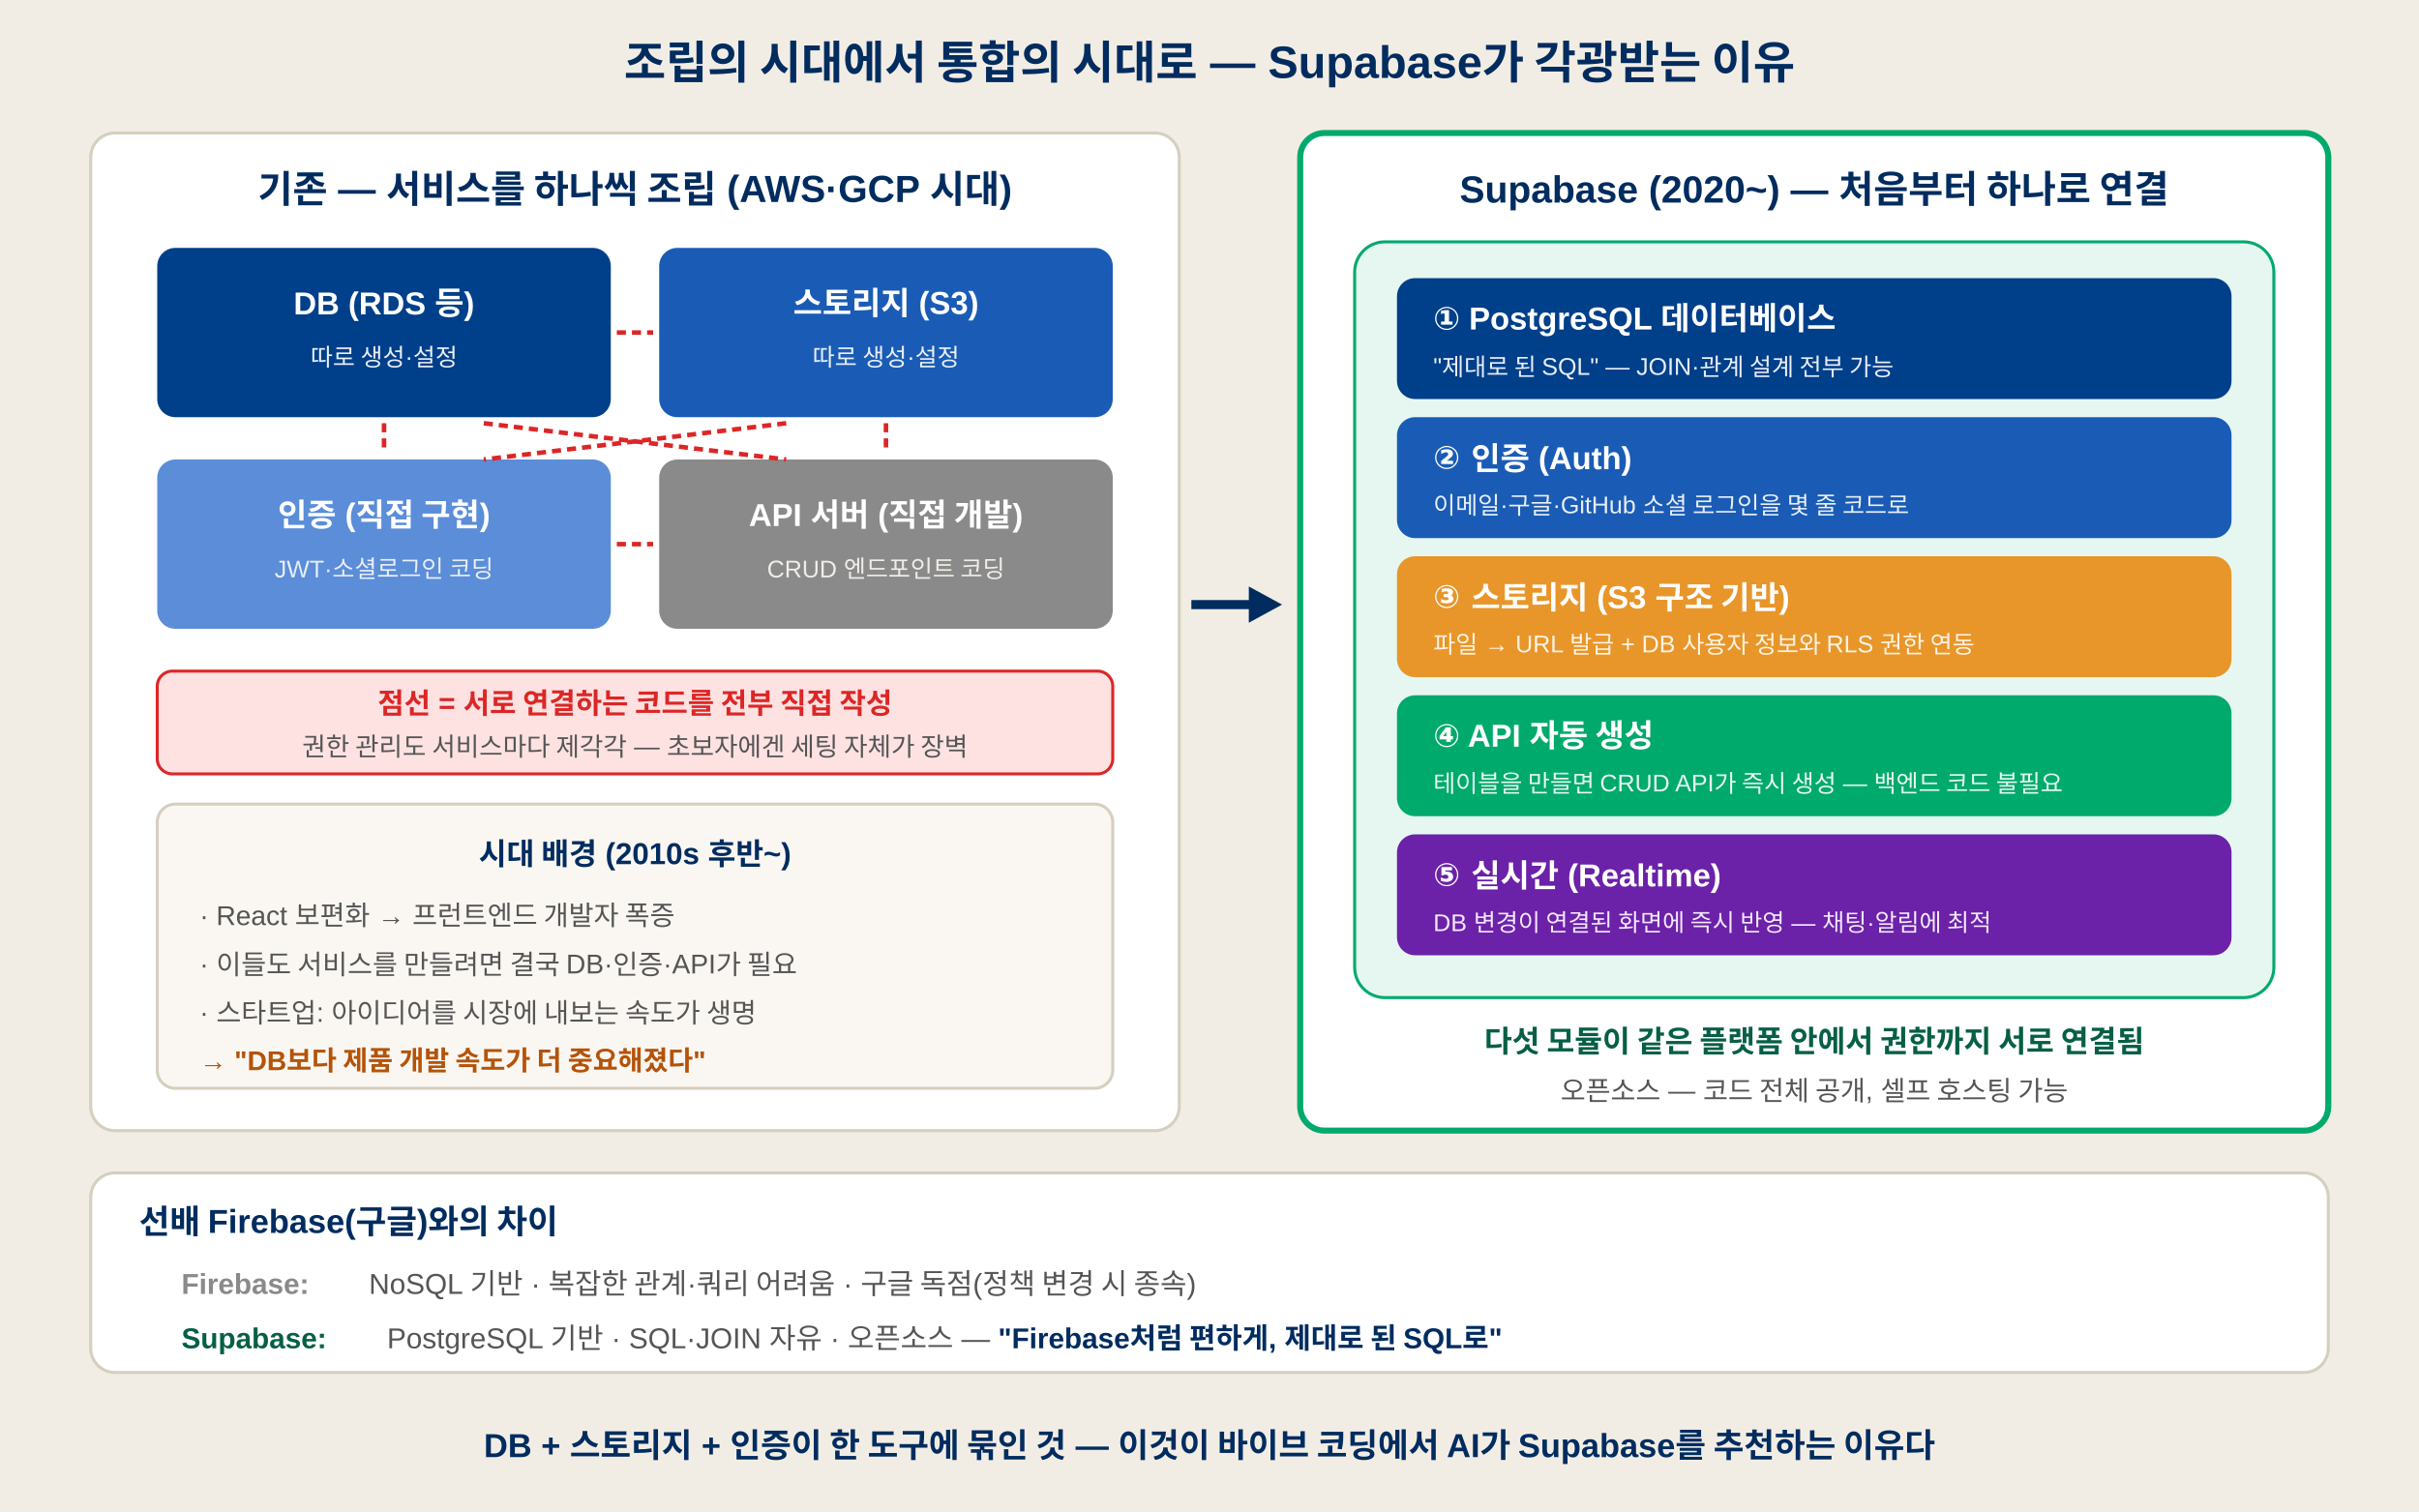
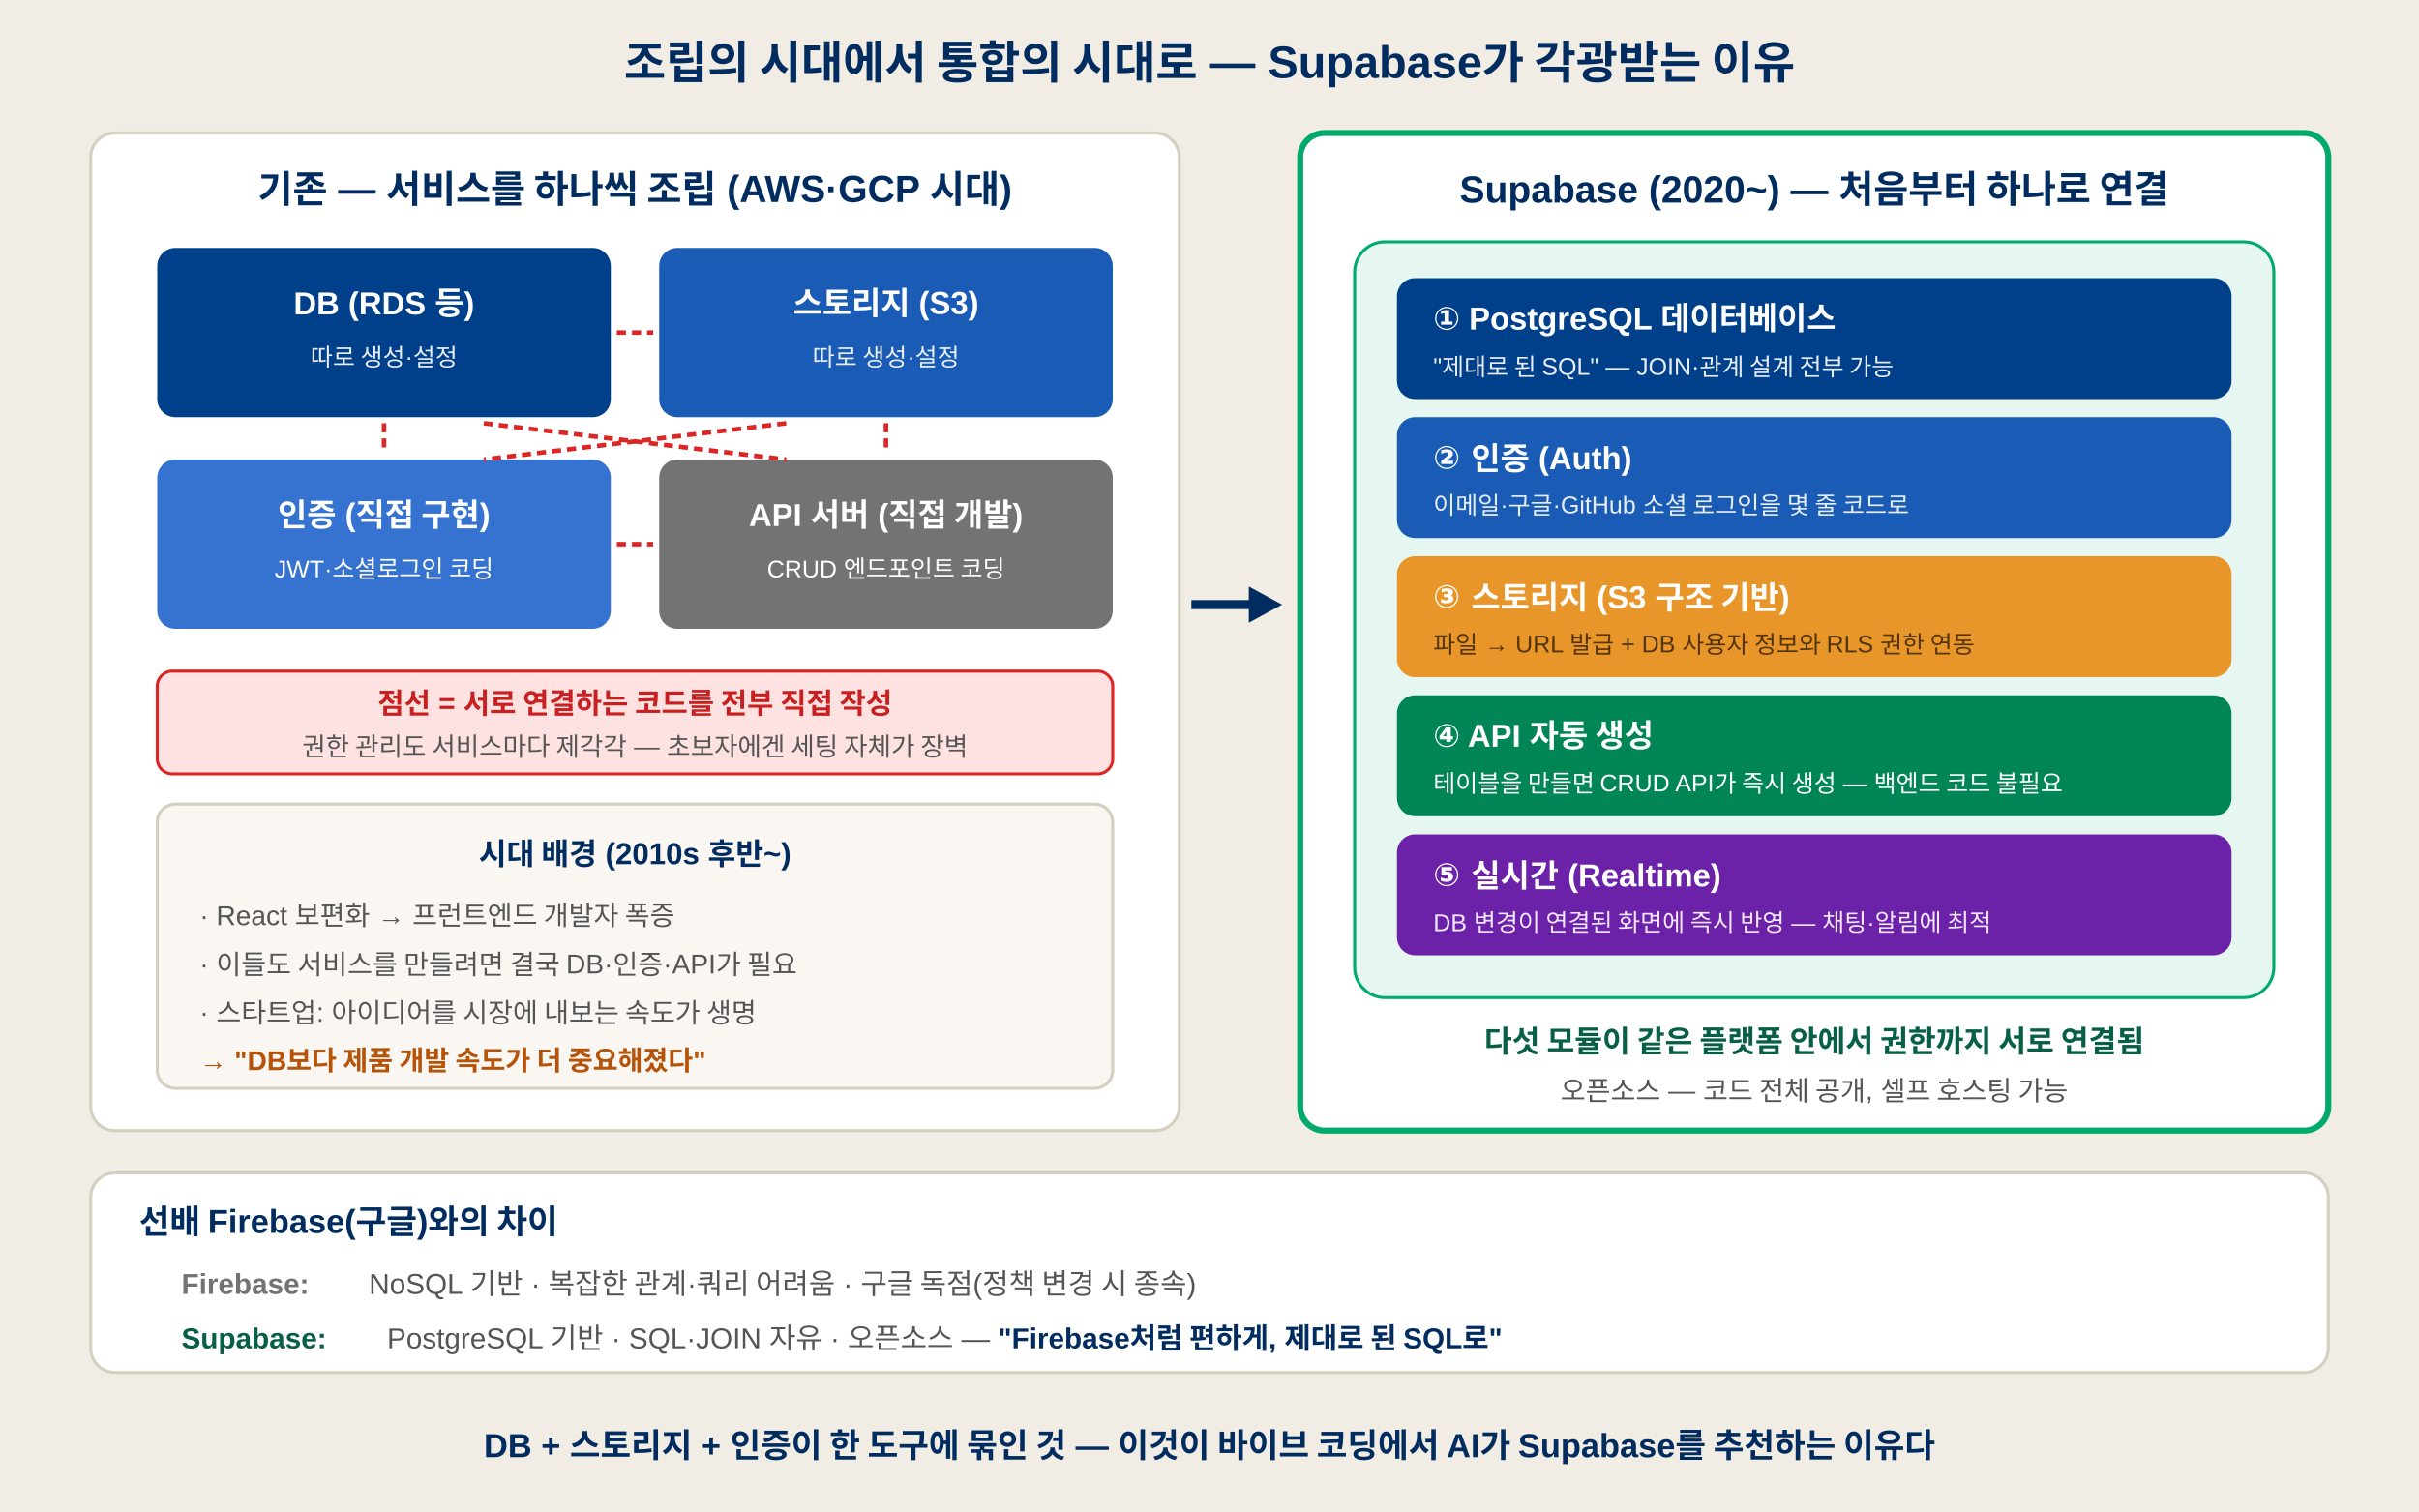
<svg xmlns="http://www.w3.org/2000/svg" width="800" height="500" viewBox="0 0 800 500" font-family="'Segoe UI', Arial, sans-serif">
  <style>
    .title { font-size: 15px; font-weight: 700; fill: #002C5F; }
    .section-title { font-size: 12.5px; font-weight: 700; fill: #002C5F; }
    .small { font-size: 9.5px; fill: #555555; }
    .mod-title { font-size: 10.5px; font-weight: 700; fill: #FFFFFF; }
  </style>
  <rect width="800" height="500" fill="#F2EDE4" />
  <text x="400" y="26" text-anchor="middle" class="title">조립의 시대에서 통합의 시대로 — Supabase가 각광받는 이유</text>
  <rect x="30" y="44" width="360" height="330" fill="#FFFFFF" stroke="#D5CFBF" stroke-width="1" rx="8" />
  <text x="210" y="67" text-anchor="middle" class="section-title">기존 — 서비스를 하나씩 조립 (AWS·GCP 시대)</text>
  <rect x="52" y="82" width="150" height="56" fill="#003F8A" rx="6" />
  <text x="127" y="104" text-anchor="middle" class="mod-title">DB (RDS 등)</text>
  <text x="127" y="121" text-anchor="middle" font-size="8" fill="#E8EEF7">따로 생성·설정</text>
  <rect x="218" y="82" width="150" height="56" fill="#1A5CB5" rx="6" />
  <text x="293" y="104" text-anchor="middle" class="mod-title">스토리지 (S3)</text>
  <text x="293" y="121" text-anchor="middle" font-size="8" fill="#E8EEF7">따로 생성·설정</text>
-   <rect x="52" y="152" width="150" height="56" fill="#5B8DD9" rx="6" />
+   <rect x="52" y="152" width="150" height="56" fill="#3673D0" rx="6" />
  <text x="127" y="174" text-anchor="middle" class="mod-title">인증 (직접 구현)</text>
-   <text x="127" y="191" text-anchor="middle" font-size="8" fill="#E8EEF7">JWT·소셜로그인 코딩</text>
-   <rect x="218" y="152" width="150" height="56" fill="#8A8A8A" rx="6" />
+   <text x="127" y="191" text-anchor="middle" font-size="8" fill="#FFFFFF">JWT·소셜로그인 코딩</text>
+   <rect x="218" y="152" width="150" height="56" fill="#737373" rx="6" />
  <text x="293" y="174" text-anchor="middle" class="mod-title">API 서버 (직접 개발)</text>
-   <text x="293" y="191" text-anchor="middle" font-size="8" fill="#F0EDE8">CRUD 엔드포인트 코딩</text>
+   <text x="293" y="191" text-anchor="middle" font-size="8" fill="#FFFFFF">CRUD 엔드포인트 코딩</text>
  <line x1="127" y1="140" x2="127" y2="150" stroke="#DC2626" stroke-width="1.5" stroke-dasharray="3,2" />
  <line x1="293" y1="140" x2="293" y2="150" stroke="#DC2626" stroke-width="1.5" stroke-dasharray="3,2" />
  <line x1="204" y1="110" x2="216" y2="110" stroke="#DC2626" stroke-width="1.5" stroke-dasharray="3,2" />
  <line x1="204" y1="180" x2="216" y2="180" stroke="#DC2626" stroke-width="1.5" stroke-dasharray="3,2" />
  <line x1="160" y1="140" x2="260 " y2="152" stroke="#DC2626" stroke-width="1.5" stroke-dasharray="3,2" />
  <line x1="260" y1="140" x2="160" y2="152" stroke="#DC2626" stroke-width="1.5" stroke-dasharray="3,2" />
  <rect x="52" y="222" width="316" height="34" fill="#FEE2E2" stroke="#DC2626" stroke-width="1" rx="5" />
-   <text x="210" y="236" text-anchor="middle" font-size="9.5" fill="#DC2626" font-weight="700">점선 = 서로 연결하는 코드를 전부 직접 작성</text>
+   <text x="210" y="236" text-anchor="middle" font-size="9.5" fill="#C82020" font-weight="700">점선 = 서로 연결하는 코드를 전부 직접 작성</text>
  <text x="210" y="250" text-anchor="middle" font-size="8.5" fill="#555">권한 관리도 서비스마다 제각각 — 초보자에겐 세팅 자체가 장벽</text>
  <rect x="52" y="266" width="316" height="94" fill="#FAF7F2" stroke="#D5CFBF" rx="6" />
  <text x="210" y="286" text-anchor="middle" font-size="10" fill="#002C5F" font-weight="700">시대 배경 (2010s 후반~)</text>
  <text x="66" y="306" font-size="9" fill="#555">· React 보편화 → 프런트엔드 개발자 폭증</text>
  <text x="66" y="322" font-size="9" fill="#555">· 이들도 서비스를 만들려면 결국 DB·인증·API가 필요</text>
  <text x="66" y="338" font-size="9" fill="#555">· 스타트업: 아이디어를 시장에 내보는 속도가 생명</text>
  <text x="66" y="354" font-size="9" fill="#B45309" font-weight="700">→ "DB보다 제품 개발 속도가 더 중요해졌다"</text>
  <line x1="394" y1="200" x2="418" y2="200" stroke="#002C5F" stroke-width="3" />
  <polygon points="424,200 413,194 413,206" fill="#002C5F" />
  <rect x="430" y="44" width="340" height="330" fill="#FFFFFF" stroke="#00AA6C" stroke-width="2" rx="8" />
  <text x="600" y="67" text-anchor="middle" class="section-title">Supabase (2020~) — 처음부터 하나로 연결</text>
  <rect x="448" y="80" width="304" height="250" fill="#E6F7F1" stroke="#00AA6C" stroke-width="1" rx="10" />
  <rect x="462" y="92" width="276" height="40" fill="#003F8A" rx="6" />
  <text x="474" y="109" class="mod-title">① PostgreSQL 데이터베이스</text>
  <text x="474" y="124" font-size="8" fill="#E8EEF7">"제대로 된 SQL" — JOIN·관계 설계 전부 가능</text>
  <rect x="462" y="138" width="276" height="40" fill="#1A5CB5" rx="6" />
  <text x="474" y="155" class="mod-title">② 인증 (Auth)</text>
  <text x="474" y="170" font-size="8" fill="#E8EEF7">이메일·구글·GitHub 소셜 로그인을 몇 줄 코드로</text>
  <rect x="462" y="184" width="276" height="40" fill="#E8962A" rx="6" />
  <text x="474" y="201" class="mod-title">③ 스토리지 (S3 구조 기반)</text>
-   <text x="474" y="216" font-size="8" fill="#FEF3E2">파일 → URL 발급 + DB 사용자 정보와 RLS 권한 연동</text>
-   <rect x="462" y="230" width="276" height="40" fill="#00AA6C" rx="6" />
+   <text x="474" y="216" font-size="8" fill="#543403">파일 → URL 발급 + DB 사용자 정보와 RLS 권한 연동</text>
+   <rect x="462" y="230" width="276" height="40" fill="#008655" rx="6" />
  <text x="474" y="247" class="mod-title">④ API 자동 생성</text>
-   <text x="474" y="262" font-size="8" fill="#E6F7F1">테이블을 만들면 CRUD API가 즉시 생성 — 백엔드 코드 불필요</text>
+   <text x="474" y="262" font-size="8" fill="#FFFFFF">테이블을 만들면 CRUD API가 즉시 생성 — 백엔드 코드 불필요</text>
  <rect x="462" y="276" width="276" height="40" fill="#6B21A8" rx="6" />
  <text x="474" y="293" class="mod-title">⑤ 실시간 (Realtime)</text>
  <text x="474" y="308" font-size="8" fill="#F3E8FF">DB 변경이 연결된 화면에 즉시 반영 — 채팅·알림에 최적</text>
  <text x="600" y="348" text-anchor="middle" font-size="10" fill="#065F46" font-weight="700">다섯 모듈이 같은 플랫폼 안에서 권한까지 서로 연결됨</text>
  <text x="600" y="364" text-anchor="middle" font-size="9" fill="#555">오픈소스 — 코드 전체 공개, 셀프 호스팅 가능</text>
  <rect x="30" y="388" width="740" height="66" fill="#FFFFFF" stroke="#D5CFBF" stroke-width="1" rx="8" />
  <text x="46" y="408" font-size="11" fill="#002C5F" font-weight="700">선배 Firebase(구글)와의 차이</text>
  <g font-size="9.5">
-     <text x="60" y="428" fill="#8A8A8A" font-weight="700">Firebase:</text>
+     <text x="60" y="428" fill="#737373" font-weight="700">Firebase:</text>
    <text x="122" y="428" fill="#555">NoSQL 기반 · 복잡한 관계·쿼리 어려움 · 구글 독점(정책 변경 시 종속)</text>
    <text x="60" y="446" fill="#065F46" font-weight="700">Supabase:</text>
    <text x="128" y="446" fill="#555">PostgreSQL 기반 · SQL·JOIN 자유 · 오픈소스 — <tspan font-weight="700" fill="#002C5F">"Firebase처럼 편하게, 제대로 된 SQL로"</tspan>
    </text>
  </g>
  <text x="400" y="482" text-anchor="middle" font-size="11" fill="#002C5F" font-weight="700">DB + 스토리지 + 인증이 한 도구에 묶인 것 — 이것이 바이브 코딩에서 AI가 Supabase를 추천하는 이유다</text>
</svg>
